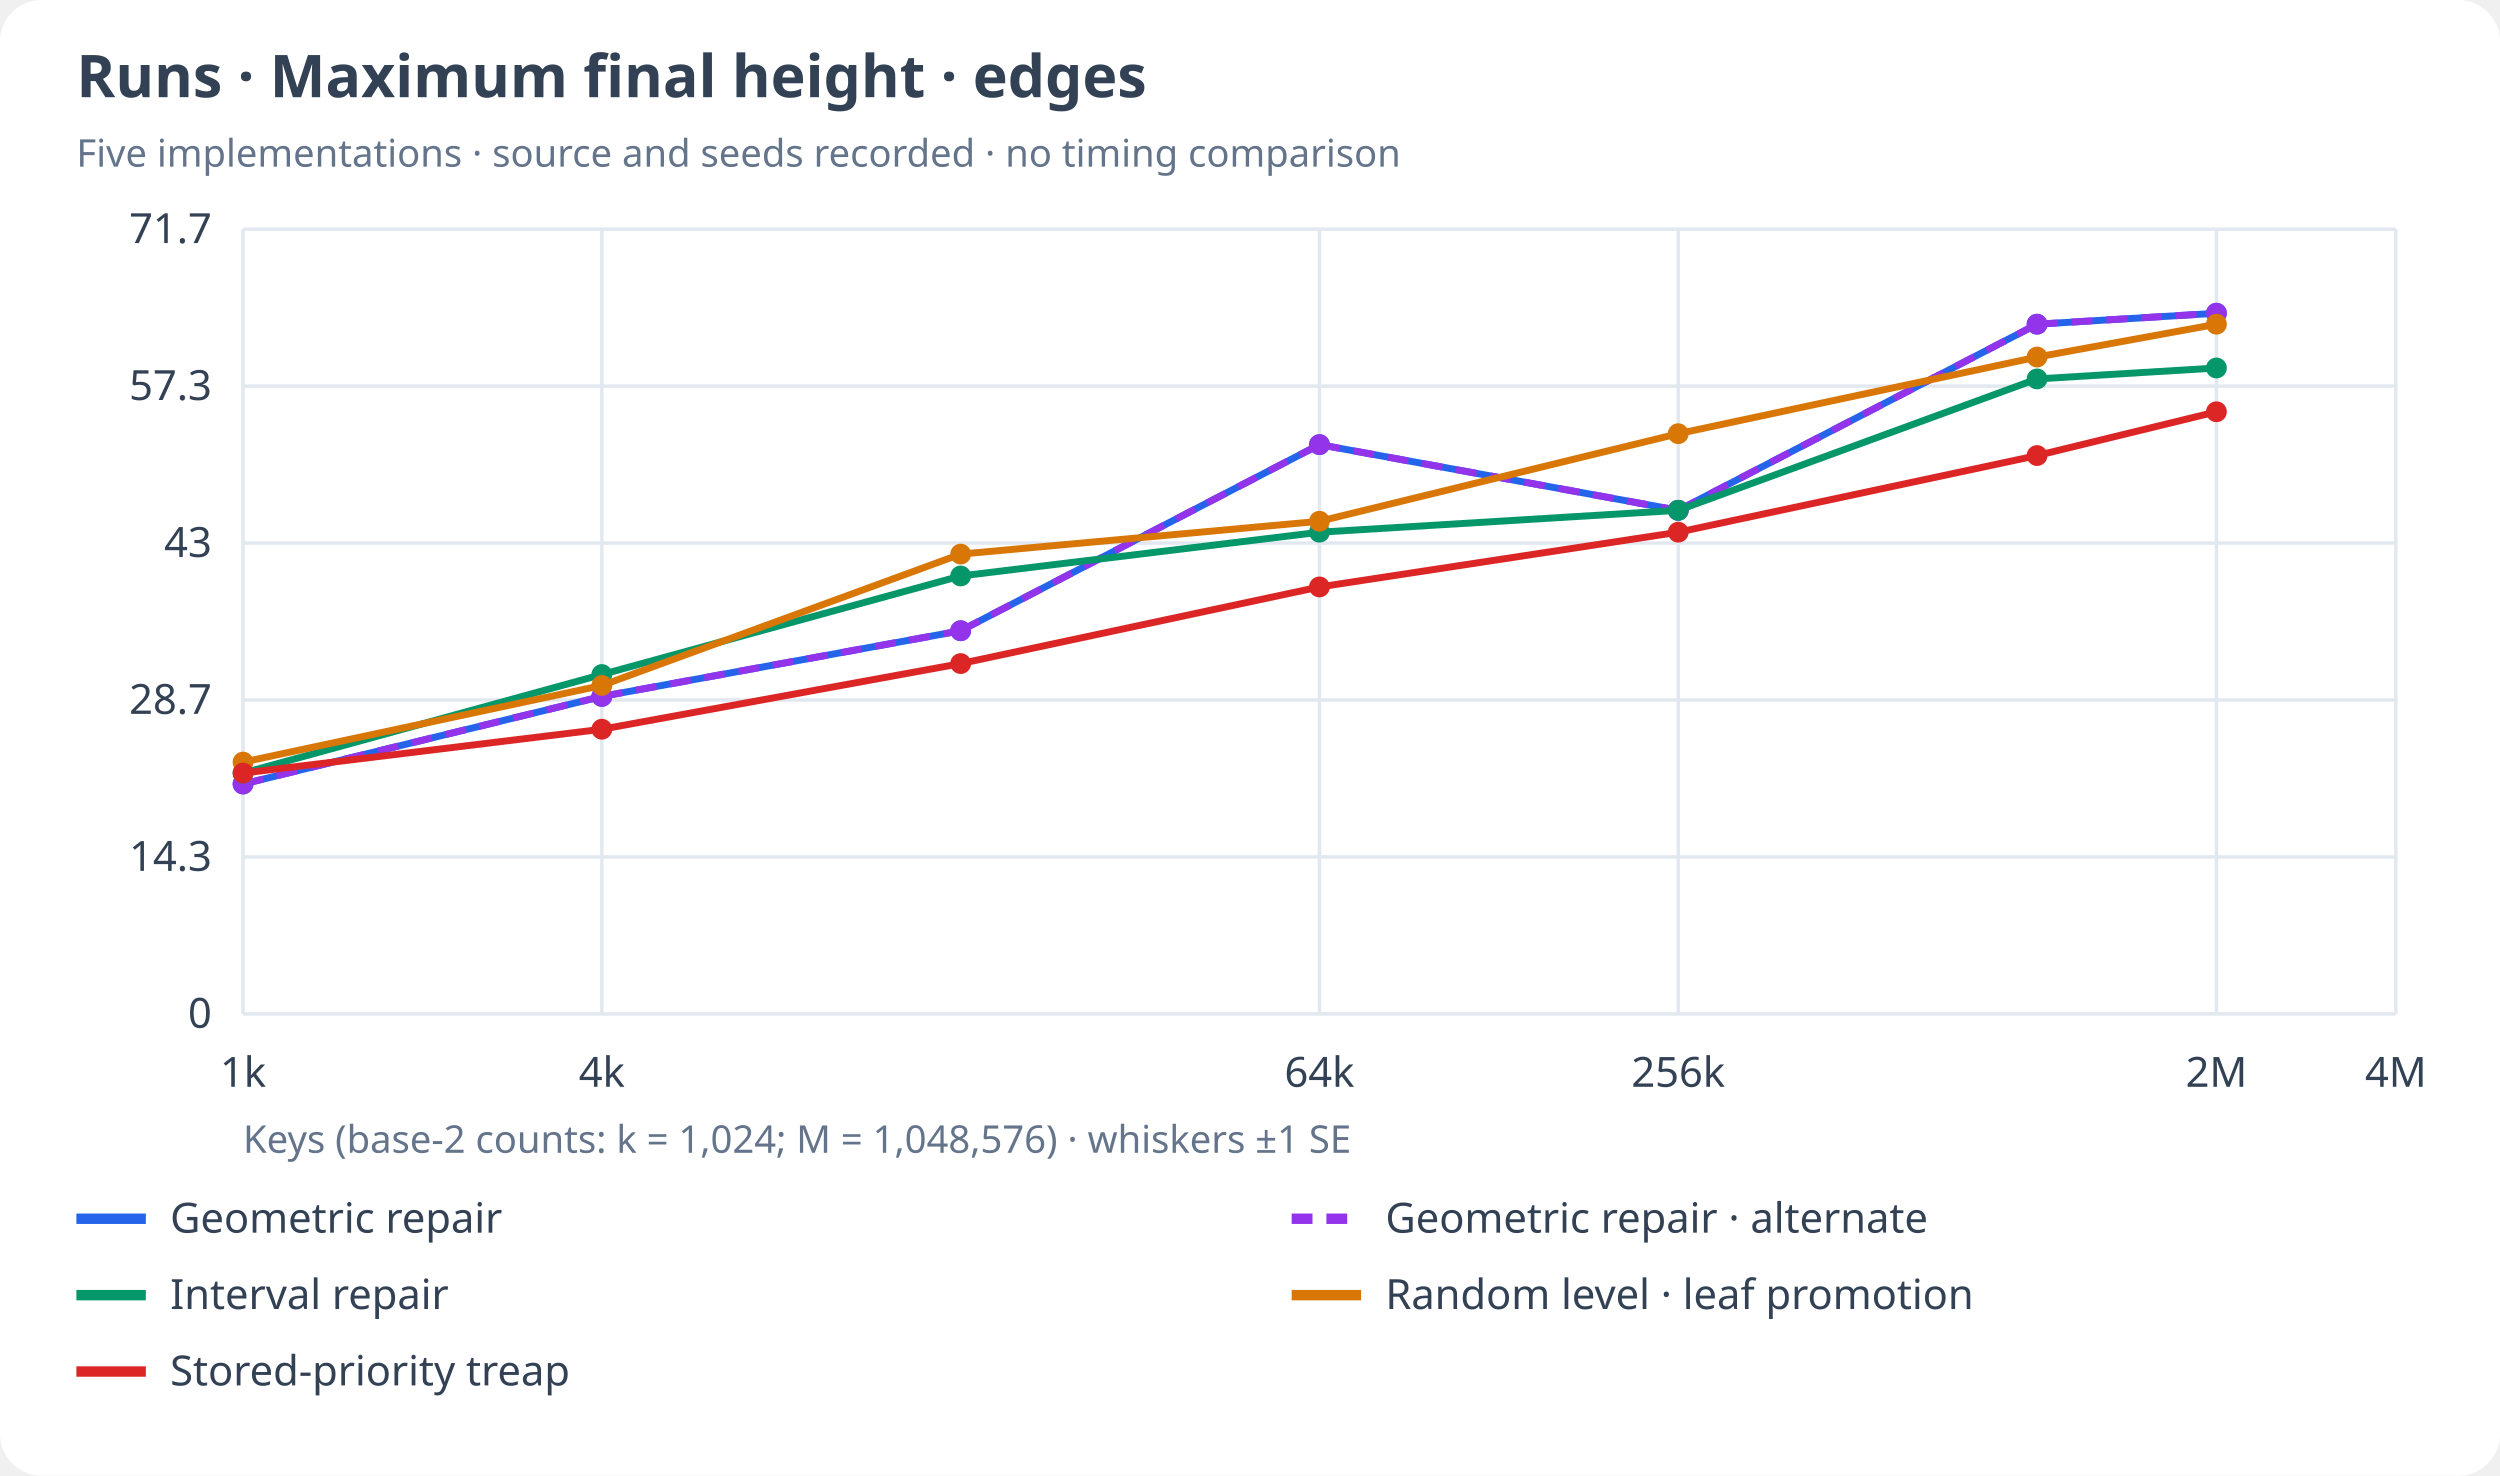
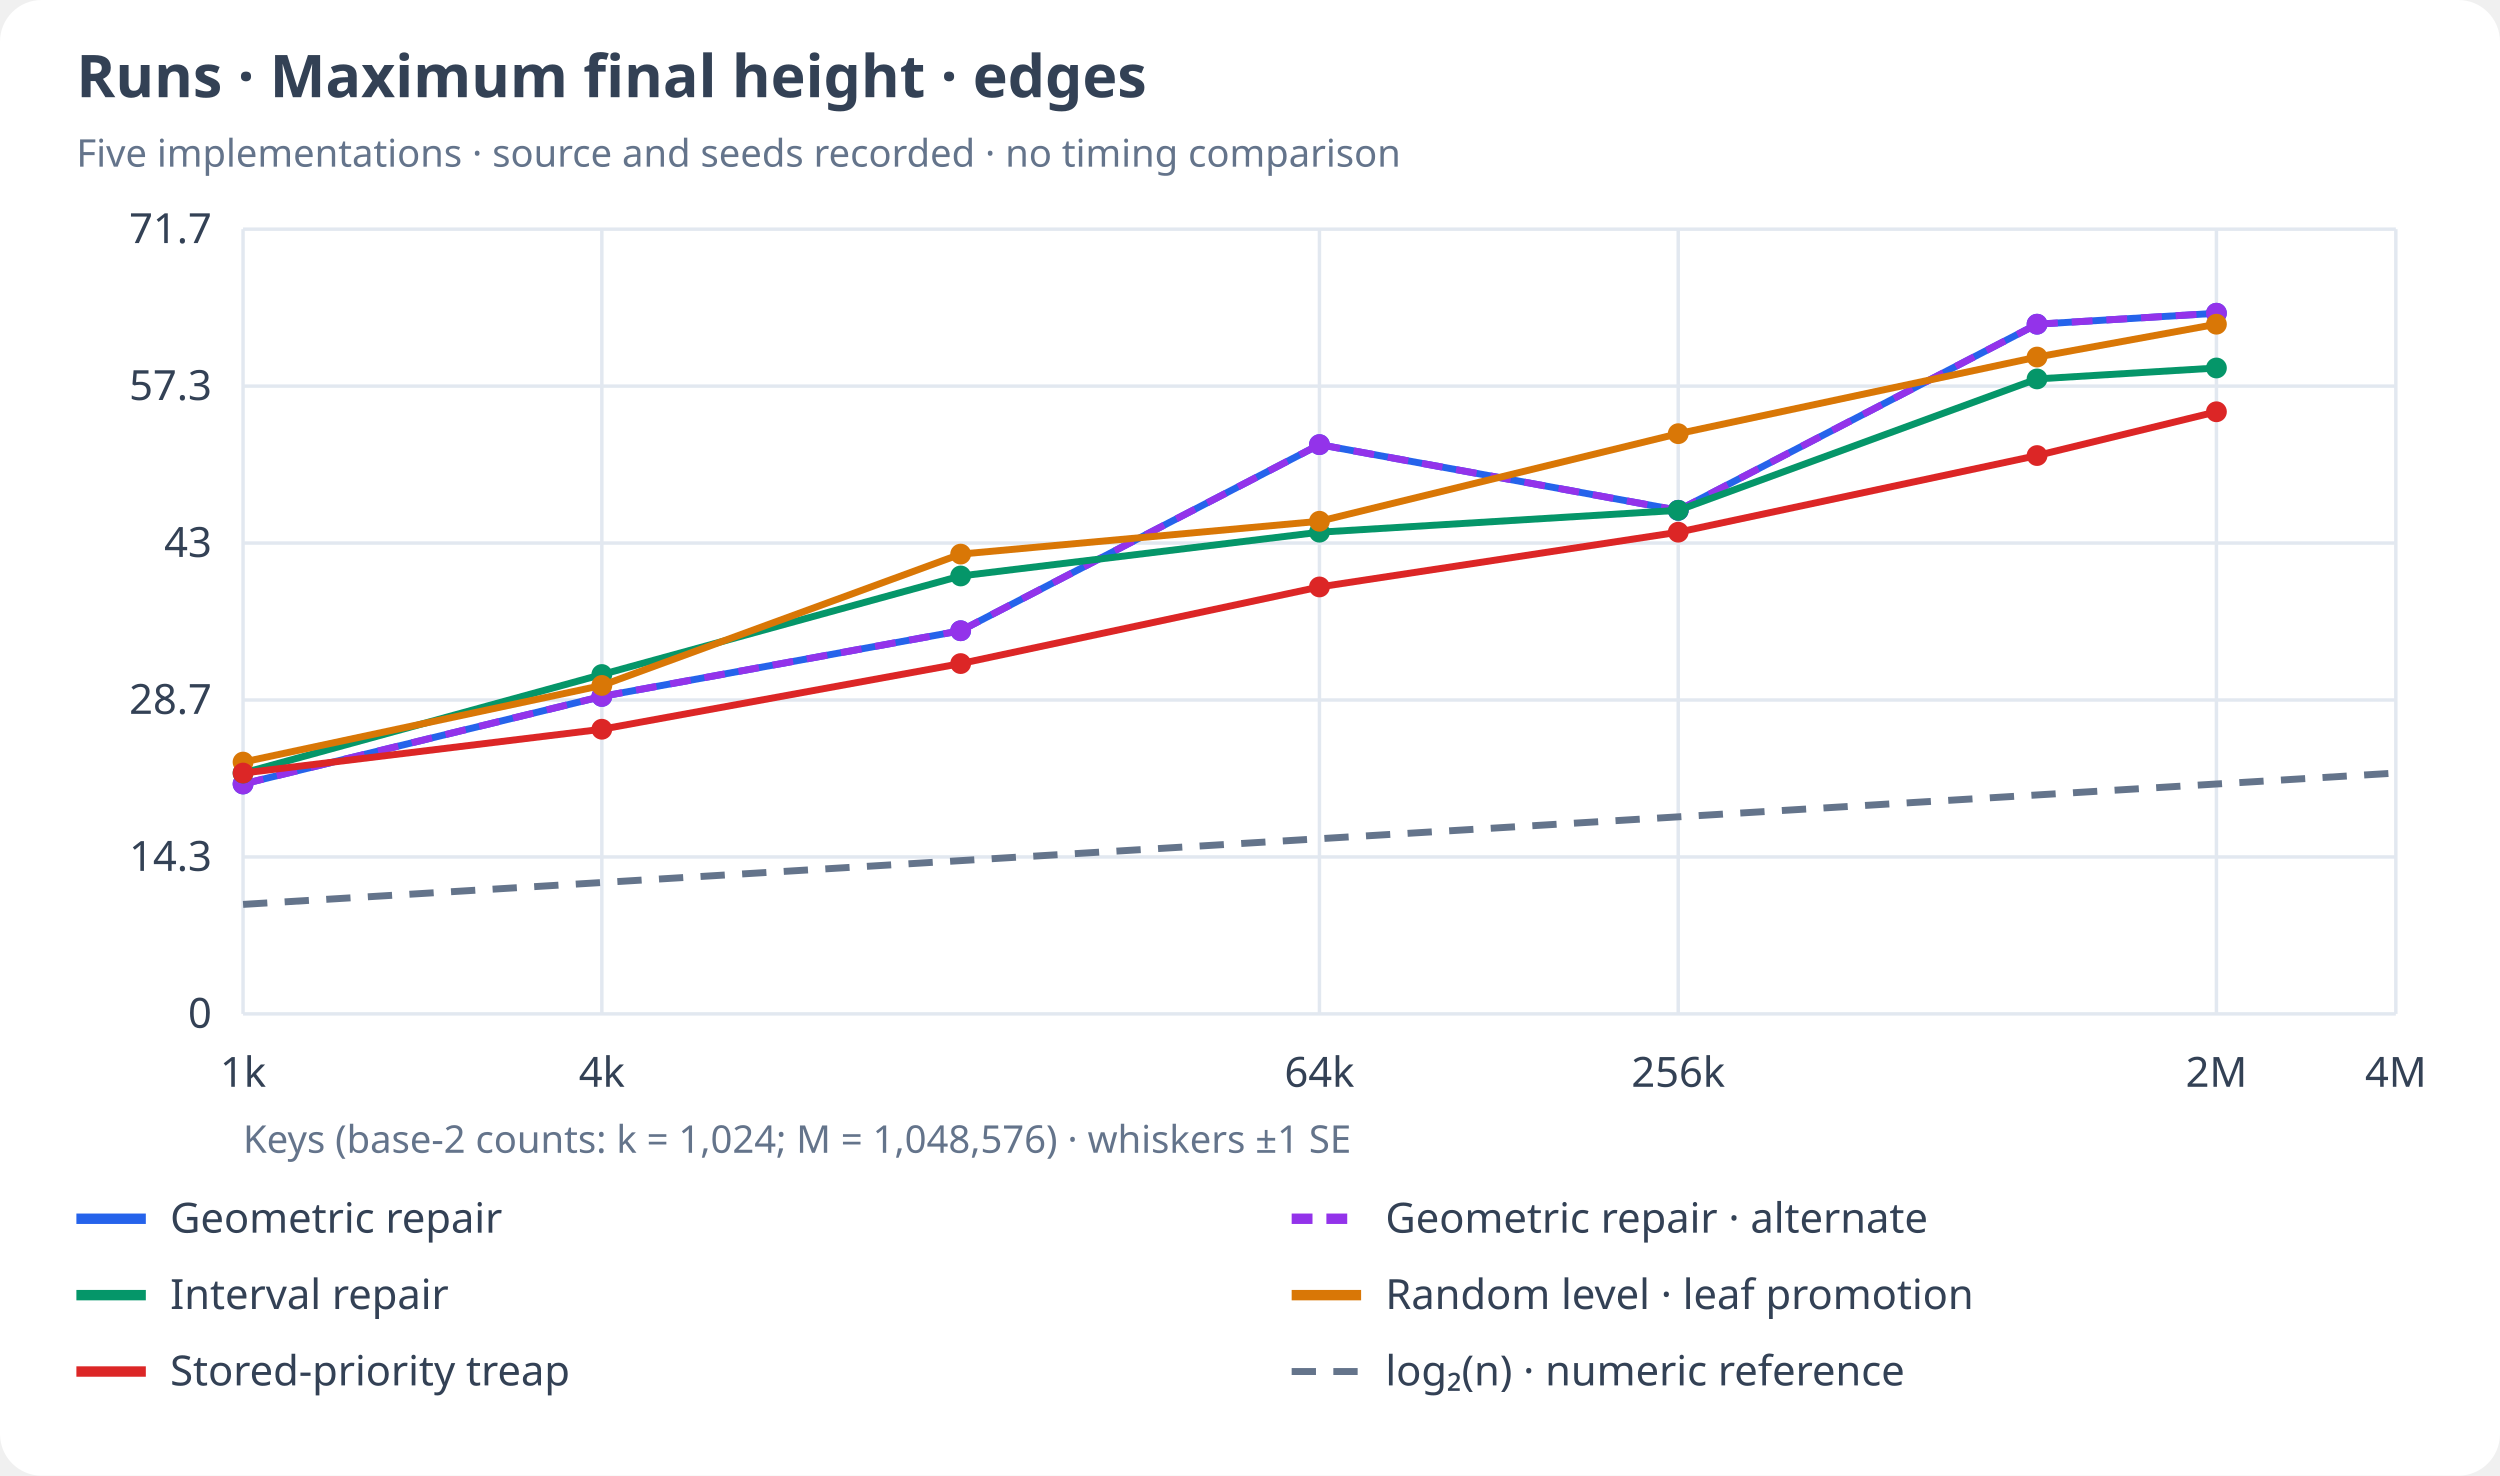
<svg xmlns="http://www.w3.org/2000/svg" viewBox="0 0 720 425" role="img" aria-labelledby="runs-maximum_height-title runs-maximum_height-desc">
  <style>text{font:12px system-ui,sans-serif;fill:#334155}.grid{stroke:#e2e8f0}</style>
  <rect width="720" height="425" rx="12" fill="white" />
  <text x="22" y="28" style="font-size:17px;font-weight:650">Runs · Maximum final height · edges</text>
  <text x="22" y="48" style="font-size:11px;fill:#64748b">Five implementations · source and seeds recorded · no timing comparison</text>
  <path class="grid" d="M70,292.00h620" />
  <text x="61" y="296.00" text-anchor="end">0</text>
  <path class="grid" d="M70,246.80h620" />
  <text x="61" y="250.80" text-anchor="end">14.3</text>
  <path class="grid" d="M70,201.60h620" />
  <text x="61" y="205.60" text-anchor="end">28.7</text>
  <path class="grid" d="M70,156.40h620" />
  <text x="61" y="160.40" text-anchor="end">43</text>
  <path class="grid" d="M70,111.20h620" />
  <text x="61" y="115.20" text-anchor="end">57.3</text>
  <path class="grid" d="M70,66.00h620" />
  <text x="61" y="70.00" text-anchor="end">71.7</text>
  <path class="grid" d="M70.00,66v226" />
  <text x="70.00" y="313" text-anchor="middle">1k</text>
  <path class="grid" d="M173.33,66v226" />
  <text x="173.33" y="313" text-anchor="middle">4k</text>
  <path class="grid" d="M380.00,66v226" />
  <text x="380.00" y="313" text-anchor="middle">64k</text>
  <path class="grid" d="M483.33,66v226" />
  <text x="483.33" y="313" text-anchor="middle">256k</text>
  <path class="grid" d="M638.33,66v226" />
  <text x="638.33" y="313" text-anchor="middle">2M</text>
  <path class="grid" d="M690.00,66v226" />
  <text x="690.00" y="313" text-anchor="middle">4M</text>
+   <path class="log-reference" d="M70.00,260.47L690.00,222.64" stroke="#64748b" stroke-width="2" stroke-dasharray="7 5" fill="none" />
  <circle cx="70.00" cy="225.79" r="3" fill="#2563eb" />
  <path d="M70.00,225.79L173.33,200.57" stroke="#2563eb" stroke-width="2" fill="none" />
  <circle cx="173.33" cy="200.57" r="3" fill="#2563eb" />
  <path d="M173.33,200.57L276.67,181.65" stroke="#2563eb" stroke-width="2" fill="none" />
  <circle cx="276.67" cy="181.65" r="3" fill="#2563eb" />
  <path d="M276.67,181.65L380.00,128.05" stroke="#2563eb" stroke-width="2" fill="none" />
  <circle cx="380.00" cy="128.05" r="3" fill="#2563eb" />
  <path d="M380.00,128.05L483.33,146.97" stroke="#2563eb" stroke-width="2" fill="none" />
  <circle cx="483.33" cy="146.97" r="3" fill="#2563eb" />
  <path d="M483.33,146.97L586.67,93.37" stroke="#2563eb" stroke-width="2" fill="none" />
  <circle cx="586.67" cy="93.37" r="3" fill="#2563eb" />
  <path d="M586.67,93.37L638.33,90.21" stroke="#2563eb" stroke-width="2" fill="none" />
  <circle cx="638.33" cy="90.21" r="3" fill="#2563eb" />
  <path d="M22,351h20" stroke="#2563eb" stroke-width="3" />
  <text x="49" y="355">Geometric repair</text>
  <circle cx="70.00" cy="225.79" r="3" fill="#9333ea" />
  <path d="M70.00,225.79L173.33,200.57" stroke="#9333ea" stroke-width="2" fill="none" stroke-dasharray="6 4" />
  <circle cx="173.33" cy="200.57" r="3" fill="#9333ea" />
  <path d="M173.33,200.57L276.67,181.65" stroke="#9333ea" stroke-width="2" fill="none" stroke-dasharray="6 4" />
  <circle cx="276.67" cy="181.65" r="3" fill="#9333ea" />
  <path d="M276.67,181.65L380.00,128.05" stroke="#9333ea" stroke-width="2" fill="none" stroke-dasharray="6 4" />
  <circle cx="380.00" cy="128.05" r="3" fill="#9333ea" />
  <path d="M380.00,128.05L483.33,146.97" stroke="#9333ea" stroke-width="2" fill="none" stroke-dasharray="6 4" />
  <circle cx="483.33" cy="146.97" r="3" fill="#9333ea" />
  <path d="M483.33,146.97L586.67,93.37" stroke="#9333ea" stroke-width="2" fill="none" stroke-dasharray="6 4" />
  <circle cx="586.67" cy="93.37" r="3" fill="#9333ea" />
  <path d="M586.67,93.37L638.33,90.21" stroke="#9333ea" stroke-width="2" fill="none" stroke-dasharray="6 4" />
  <circle cx="638.33" cy="90.21" r="3" fill="#9333ea" />
  <path d="M372,351h20" stroke="#9333ea" stroke-width="3" stroke-dasharray="6 4" />
  <text x="399" y="355">Geometric repair · alternate</text>
  <circle cx="70.00" cy="222.64" r="3" fill="#059669" />
  <path d="M70.00,222.64L173.33,194.26" stroke="#059669" stroke-width="2" fill="none" />
  <circle cx="173.33" cy="194.26" r="3" fill="#059669" />
  <path d="M173.33,194.26L276.67,165.88" stroke="#059669" stroke-width="2" fill="none" />
  <circle cx="276.67" cy="165.88" r="3" fill="#059669" />
  <path d="M276.67,165.88L380.00,153.27" stroke="#059669" stroke-width="2" fill="none" />
  <circle cx="380.00" cy="153.27" r="3" fill="#059669" />
  <path d="M380.00,153.27L483.33,146.97" stroke="#059669" stroke-width="2" fill="none" />
  <circle cx="483.33" cy="146.97" r="3" fill="#059669" />
  <path d="M483.33,146.97L586.67,109.13" stroke="#059669" stroke-width="2" fill="none" />
  <circle cx="586.67" cy="109.13" r="3" fill="#059669" />
  <path d="M586.67,109.13L638.33,105.98" stroke="#059669" stroke-width="2" fill="none" />
  <circle cx="638.33" cy="105.98" r="3" fill="#059669" />
  <path d="M22,373h20" stroke="#059669" stroke-width="3" />
  <text x="49" y="377">Interval repair</text>
  <circle cx="70.00" cy="219.48" r="3" fill="#d97706" />
  <path d="M70.00,219.48L173.33,197.41" stroke="#d97706" stroke-width="2" fill="none" />
  <circle cx="173.33" cy="197.41" r="3" fill="#d97706" />
  <path d="M173.33,197.41L276.67,159.58" stroke="#d97706" stroke-width="2" fill="none" />
  <circle cx="276.67" cy="159.58" r="3" fill="#d97706" />
  <path d="M276.67,159.58L380.00,150.12" stroke="#d97706" stroke-width="2" fill="none" />
  <circle cx="380.00" cy="150.12" r="3" fill="#d97706" />
  <path d="M380.00,150.12L483.33,124.90" stroke="#d97706" stroke-width="2" fill="none" />
  <circle cx="483.33" cy="124.90" r="3" fill="#d97706" />
  <path d="M483.33,124.90L586.67,102.83" stroke="#d97706" stroke-width="2" fill="none" />
  <circle cx="586.67" cy="102.83" r="3" fill="#d97706" />
  <path d="M586.67,102.83L638.33,93.37" stroke="#d97706" stroke-width="2" fill="none" />
  <circle cx="638.33" cy="93.37" r="3" fill="#d97706" />
  <path d="M372,373h20" stroke="#d97706" stroke-width="3" />
  <text x="399" y="377">Random level · leaf promotion</text>
  <circle cx="70.00" cy="222.64" r="3" fill="#dc2626" />
  <path d="M70.00,222.64L173.33,210.02" stroke="#dc2626" stroke-width="2" fill="none" />
  <circle cx="173.33" cy="210.02" r="3" fill="#dc2626" />
  <path d="M173.33,210.02L276.67,191.11" stroke="#dc2626" stroke-width="2" fill="none" />
  <circle cx="276.67" cy="191.11" r="3" fill="#dc2626" />
  <path d="M276.67,191.11L380.00,169.04" stroke="#dc2626" stroke-width="2" fill="none" />
  <circle cx="380.00" cy="169.04" r="3" fill="#dc2626" />
  <path d="M380.00,169.04L483.33,153.27" stroke="#dc2626" stroke-width="2" fill="none" />
  <circle cx="483.33" cy="153.27" r="3" fill="#dc2626" />
  <path d="M483.33,153.27L586.67,131.20" stroke="#dc2626" stroke-width="2" fill="none" />
  <circle cx="586.67" cy="131.20" r="3" fill="#dc2626" />
  <path d="M586.67,131.20L638.33,118.59" stroke="#dc2626" stroke-width="2" fill="none" />
  <circle cx="638.33" cy="118.59" r="3" fill="#dc2626" />
  <path d="M22,395h20" stroke="#dc2626" stroke-width="3" />
  <text x="49" y="399">Stored-priority treap</text>
+   <path d="M372,395h20" stroke="#64748b" stroke-width="2" stroke-dasharray="7 5" />
+   <text x="399" y="399">log₂(n) · numeric reference</text>
  <text x="70" y="332" style="font-size:11px;fill:#64748b">Keys (base-2 counts: k = 1,024; M = 1,048,576) · whiskers ±1 SE</text>
</svg>
